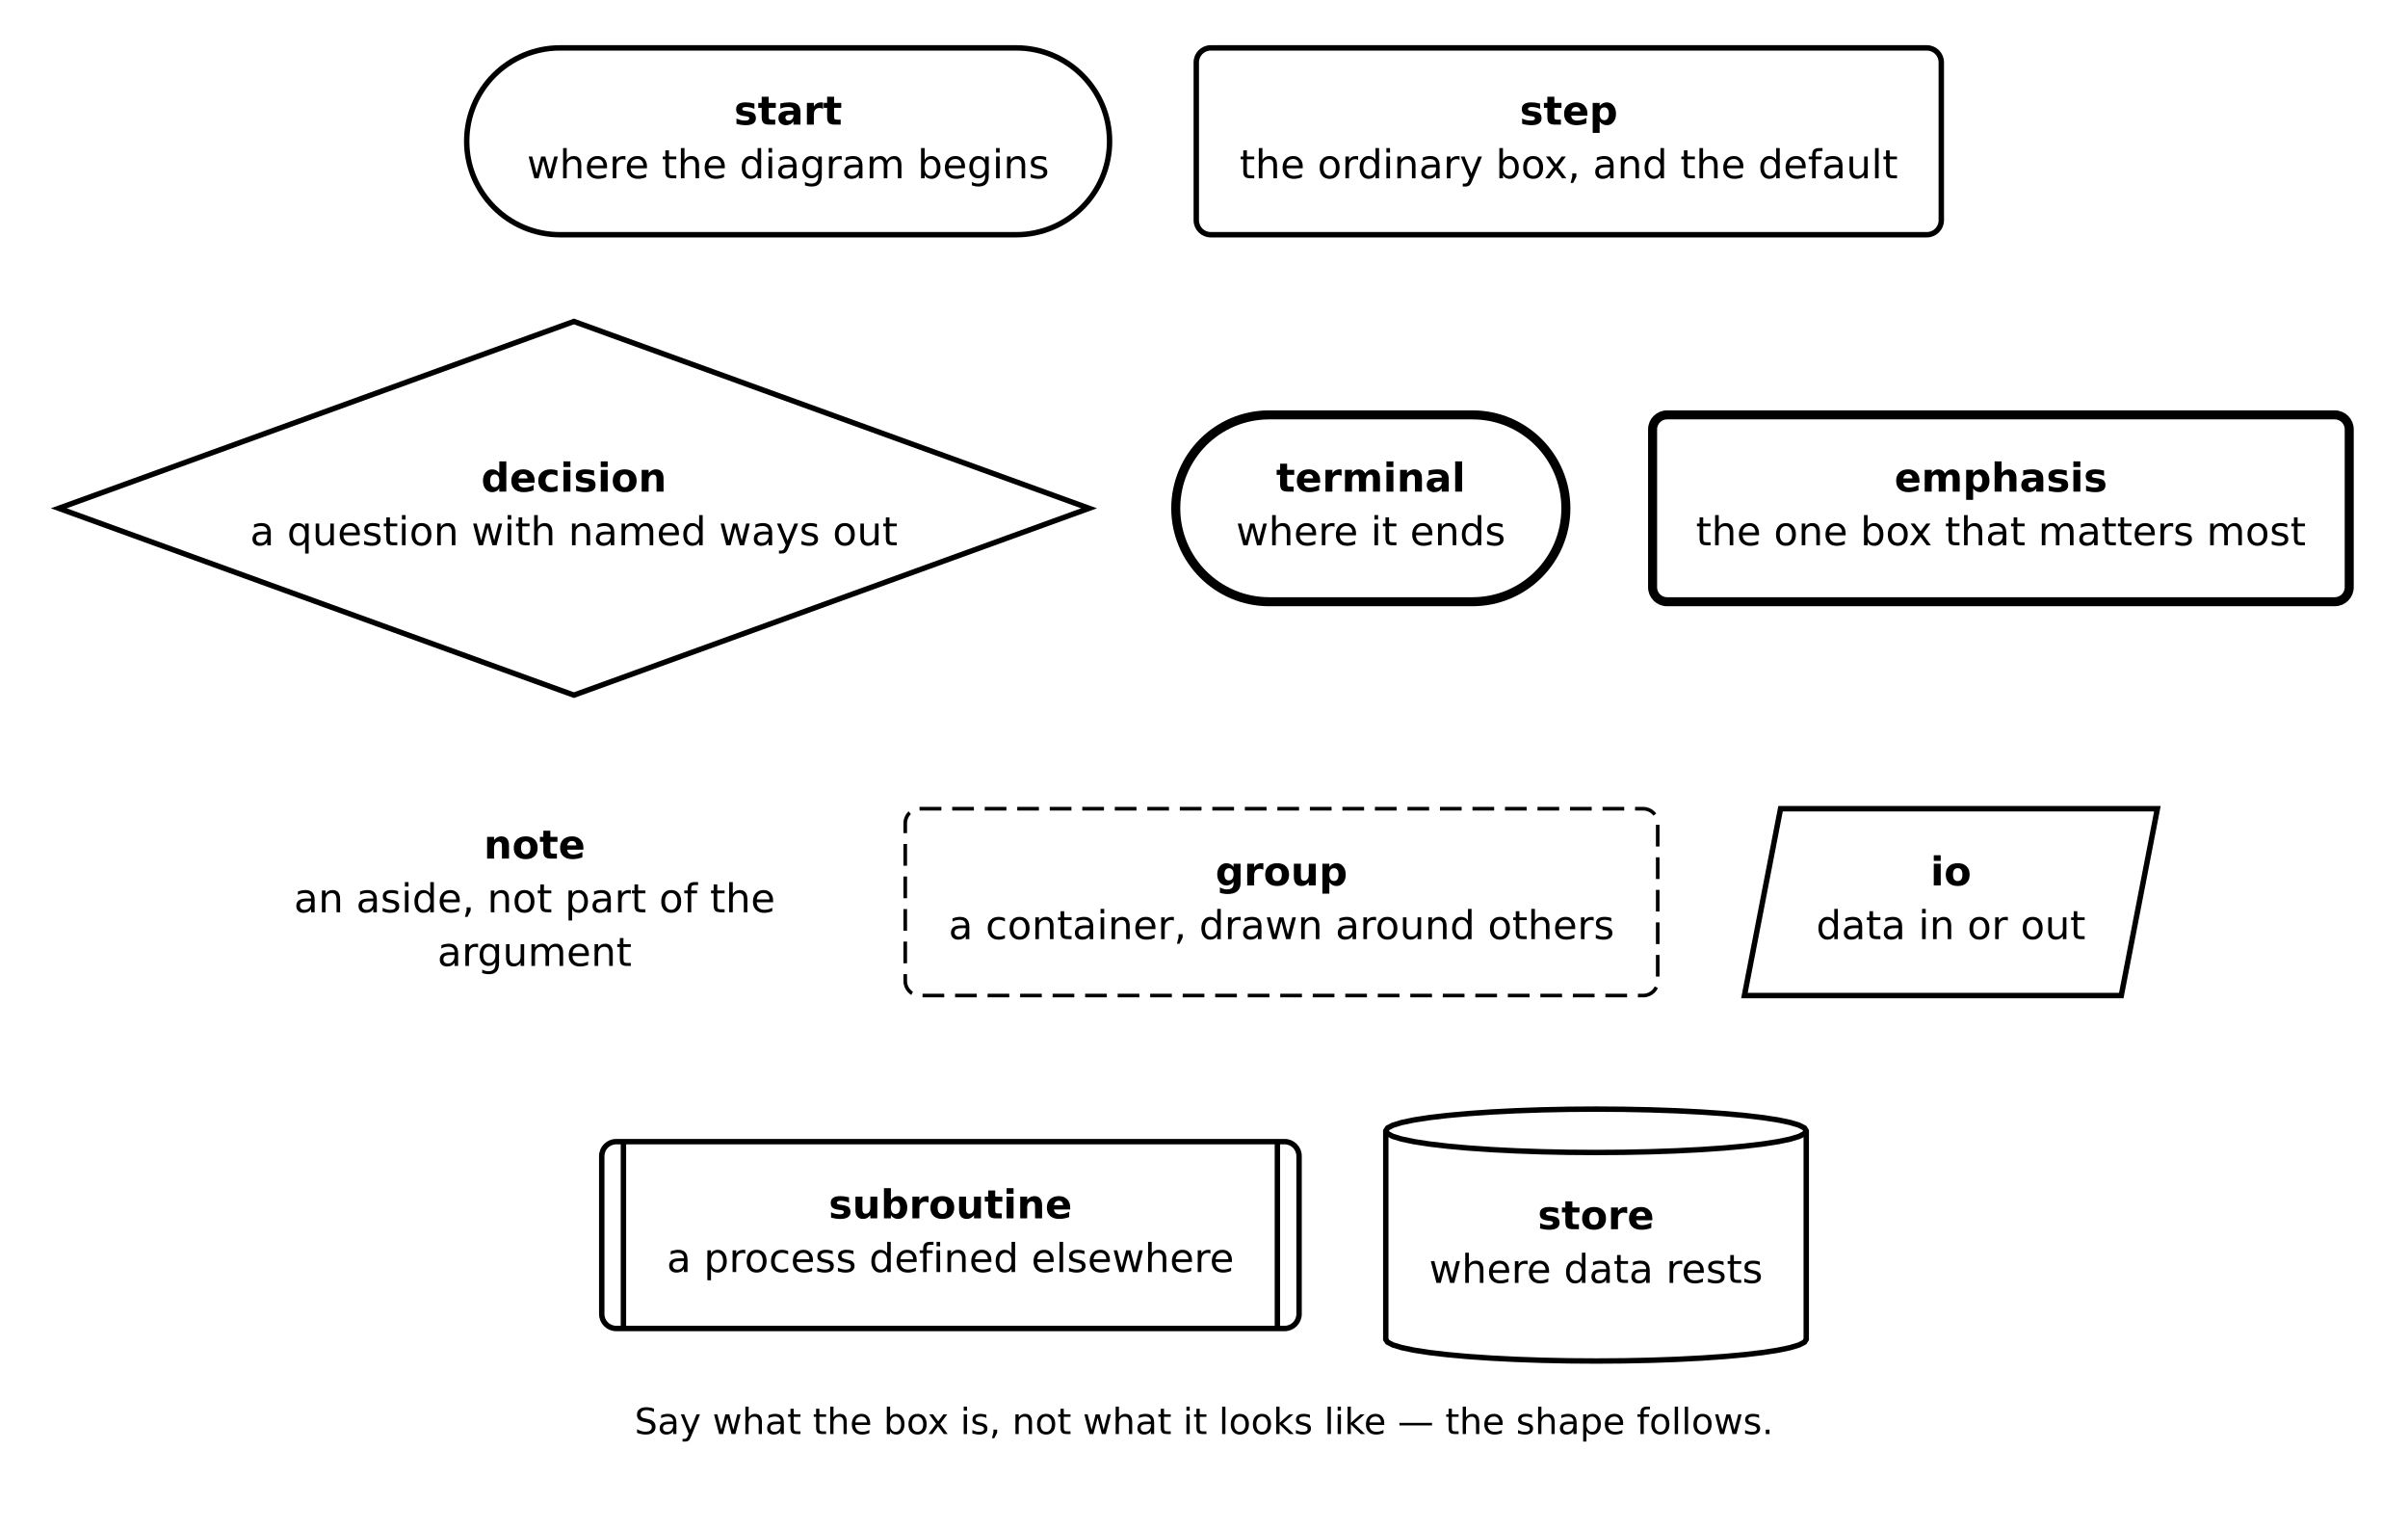
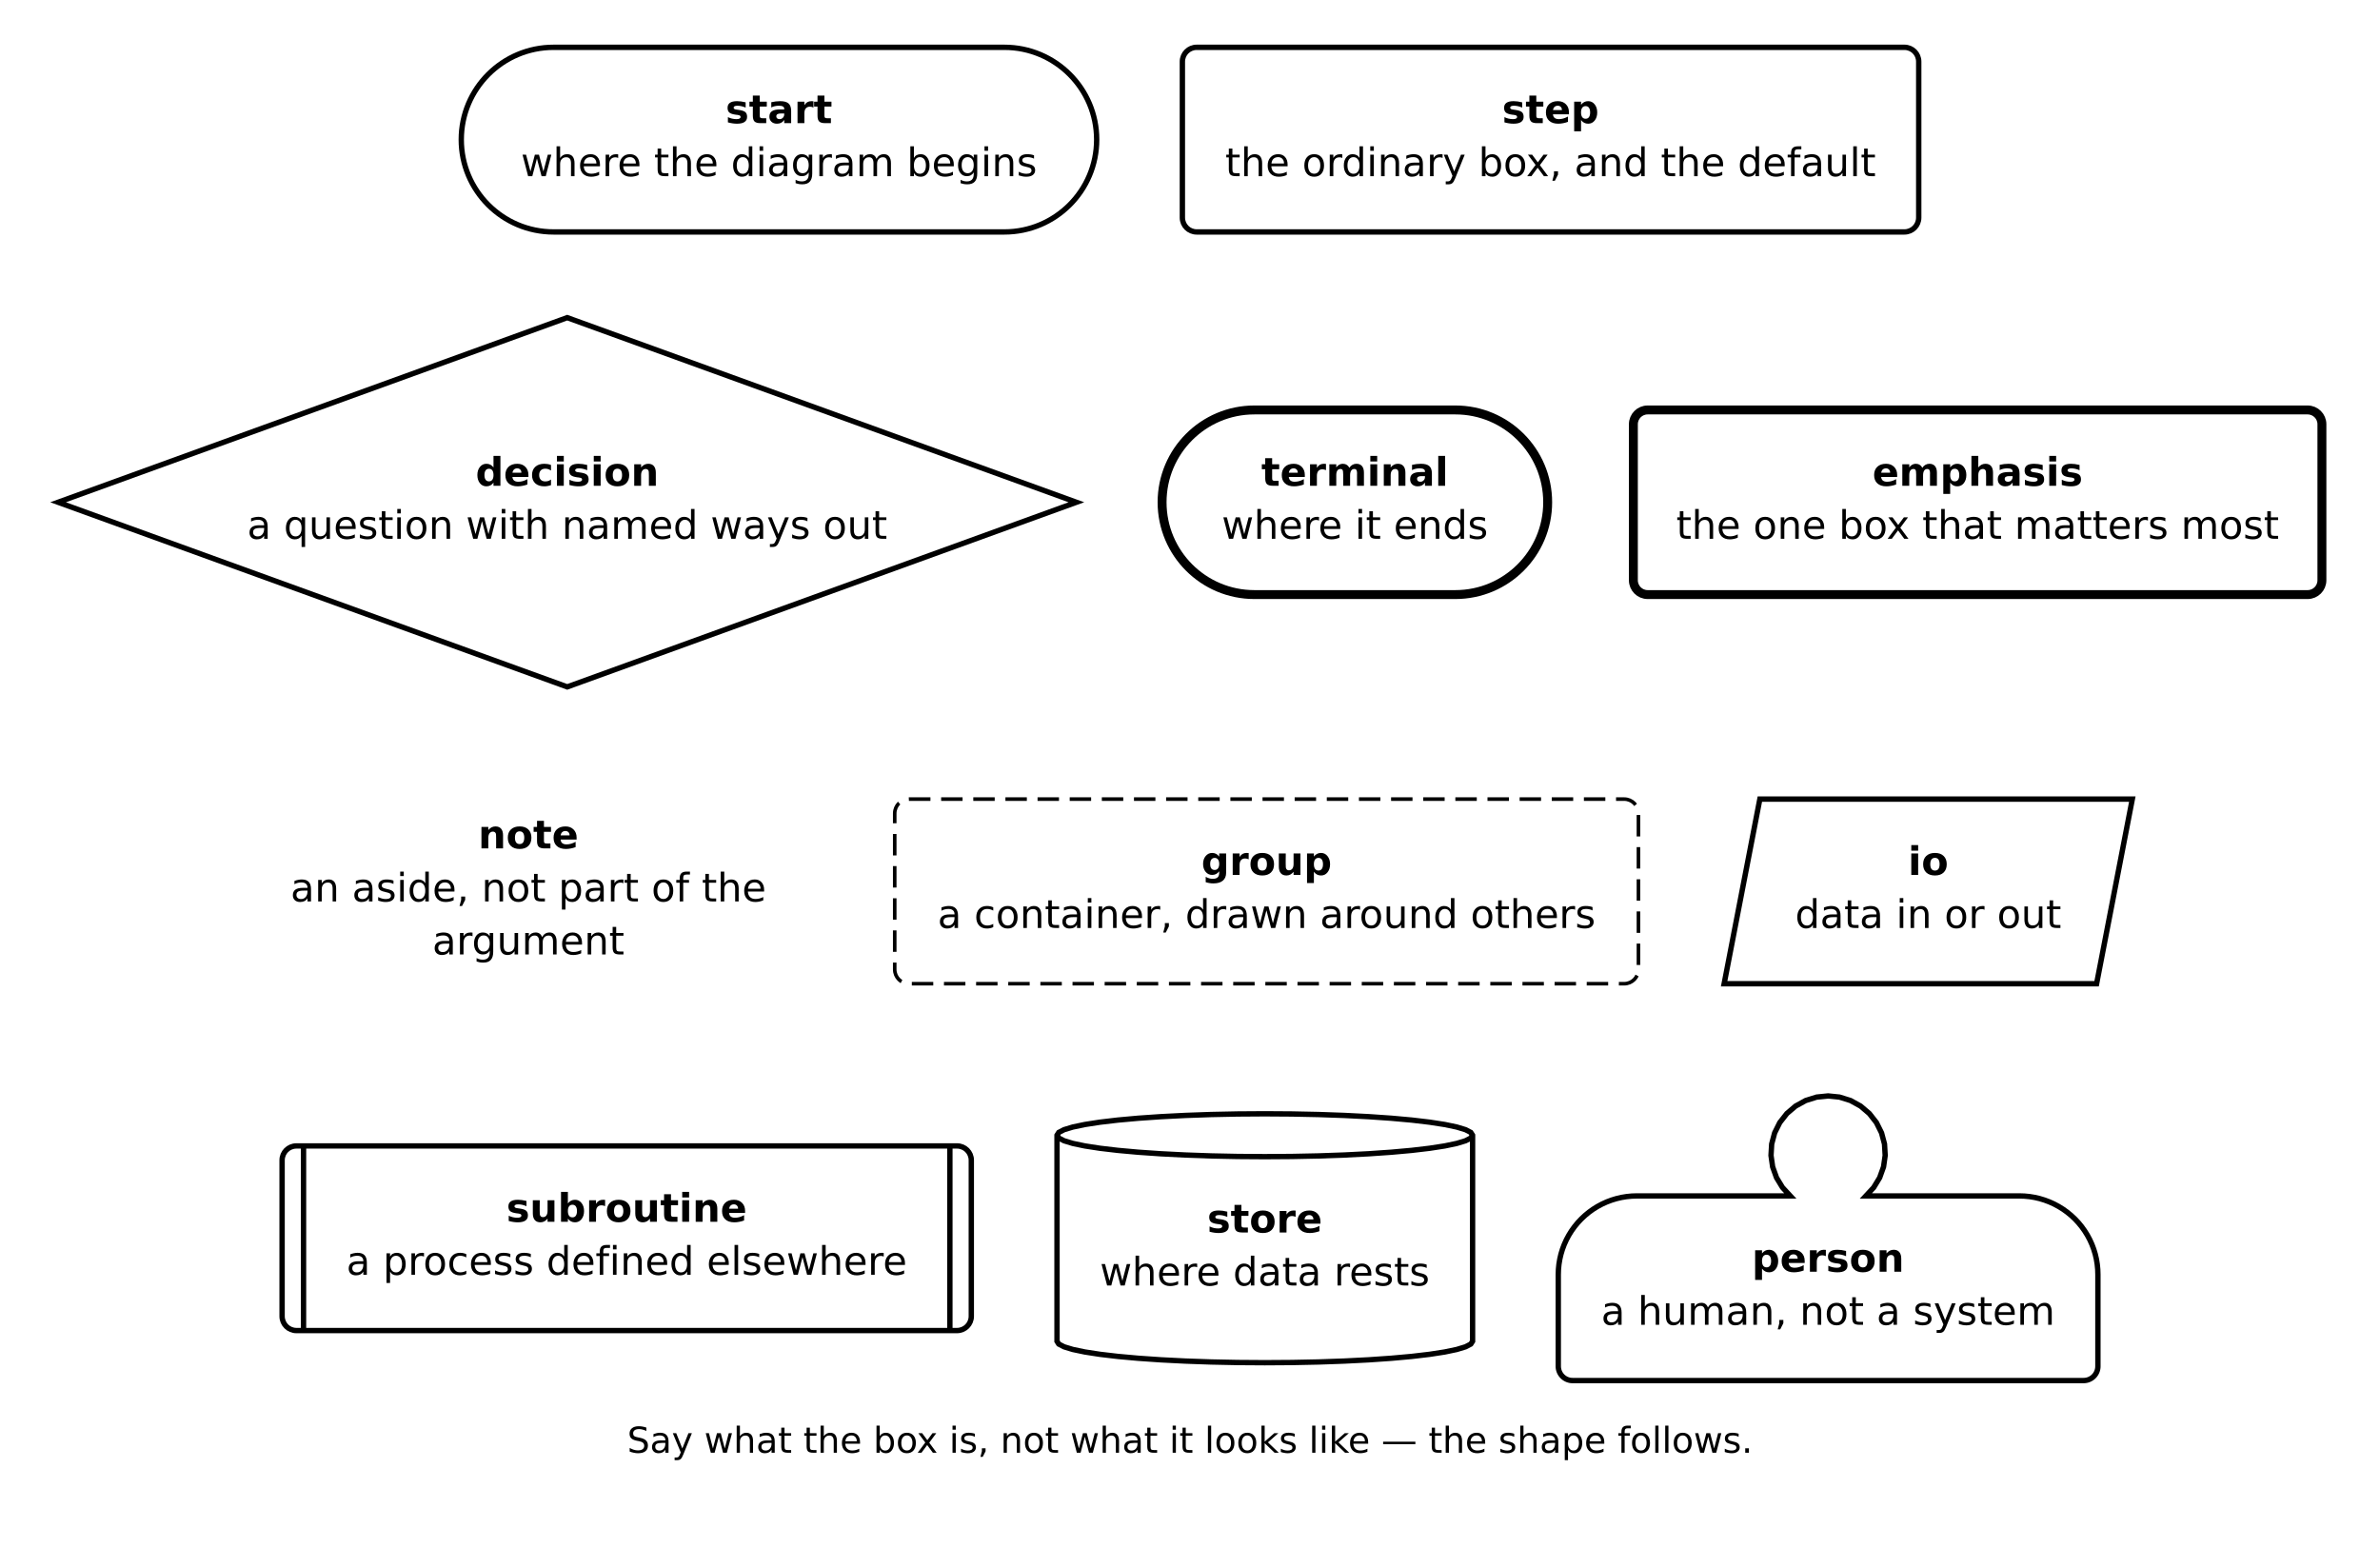
- <svg xmlns="http://www.w3.org/2000/svg" viewBox="-1.25 -1.25 666.5 423.35" role="img" aria-labelledby="ds3a6b4e87f0-title ds3a6b4e87f0-desc">
+ <svg xmlns="http://www.w3.org/2000/svg" viewBox="-1.25 -1.25 666.5 433.35" role="img" aria-labelledby="ds5b94068e43-title ds5b94068e43-desc">
  <polygon points="157.6,87.7 300.182,139.4 157.6,191.1 15.018,139.4" fill="none" stroke="currentColor" stroke-width="1.5" />
  <text x="157.6" y="134.783" font-family="'DejaVu Sans', sans-serif" font-size="11" fill="currentColor" text-anchor="middle">
    <tspan font-weight="bold">decision</tspan>
  </text>
  <text x="157.6" y="149.633" font-family="'DejaVu Sans', sans-serif" font-size="11" fill="currentColor" text-anchor="middle">
    <tspan>a question with named ways out</tspan>
  </text>
  <rect x="456.163" y="113.55" width="192.819" height="51.7" rx="4" fill="none" stroke="currentColor" stroke-width="2.5" />
  <text x="552.572" y="134.783" font-family="'DejaVu Sans', sans-serif" font-size="11" fill="currentColor" text-anchor="middle">
    <tspan font-weight="bold">emphasis</tspan>
  </text>
  <text x="552.572" y="149.633" font-family="'DejaVu Sans', sans-serif" font-size="11" fill="currentColor" text-anchor="middle">
    <tspan>the one box that matters most</tspan>
  </text>
  <rect x="249.31" y="222.525" width="208.271" height="51.7" rx="4" fill="none" stroke="currentColor" stroke-width="1" stroke-dasharray="6 3" />
  <text x="353.446" y="243.758" font-family="'DejaVu Sans', sans-serif" font-size="11" fill="currentColor" text-anchor="middle">
    <tspan font-weight="bold">group</tspan>
  </text>
  <text x="353.446" y="258.608" font-family="'DejaVu Sans', sans-serif" font-size="11" fill="currentColor" text-anchor="middle">
    <tspan>a container, drawn around others</tspan>
  </text>
  <polygon points="491.582,222.525 595.888,222.525 585.888,274.225 481.582,274.225" fill="none" stroke="currentColor" stroke-width="1.5" />
  <text x="538.735" y="243.758" font-family="'DejaVu Sans', sans-serif" font-size="11" fill="currentColor" text-anchor="middle">
    <tspan font-weight="bold">io</tspan>
  </text>
  <text x="538.735" y="258.608" font-family="'DejaVu Sans', sans-serif" font-size="11" fill="currentColor" text-anchor="middle">
    <tspan>data in or out</tspan>
  </text>
  <text x="146.711" y="236.333" font-family="'DejaVu Sans', sans-serif" font-size="11" fill="currentColor" text-anchor="middle">
    <tspan font-weight="bold">note</tspan>
  </text>
  <text x="146.711" y="251.183" font-family="'DejaVu Sans', sans-serif" font-size="11" fill="currentColor" text-anchor="middle">
    <tspan>an aside, not part of the</tspan>
  </text>
  <text x="146.711" y="266.033" font-family="'DejaVu Sans', sans-serif" font-size="11" fill="currentColor" text-anchor="middle">
    <tspan>argument</tspan>
  </text>
+   <polygon points="521.276,333.65 564.251,333.65 565.69,333.697 567.123,333.838 568.543,334.073 569.945,334.4 571.323,334.818 572.671,335.325 573.982,335.919 575.251,336.597 576.474,337.358 577.644,338.196 578.757,339.11 579.808,340.094 580.792,341.144 581.705,342.257 582.544,343.427 583.304,344.65 583.983,345.92 584.577,347.231 585.084,348.578 585.502,349.956 585.829,351.358 586.063,352.778 586.204,354.211 586.251,355.65 586.251,381.35 586.243,381.612 586.217,381.872 586.175,382.13 586.115,382.385 586.039,382.636 585.947,382.881 585.839,383.119 585.716,383.35 585.577,383.572 585.425,383.785 585.259,383.987 585.08,384.178 584.889,384.357 584.687,384.523 584.474,384.676 584.251,384.814 584.021,384.937 583.782,385.046 583.537,385.138 583.287,385.214 583.032,385.273 582.774,385.316 582.513,385.341 582.251,385.35 439.134,385.35 438.872,385.341 438.612,385.316 438.353,385.273 438.099,385.214 437.848,385.138 437.603,385.046 437.365,384.937 437.134,384.814 436.912,384.676 436.699,384.523 436.496,384.357 436.305,384.178 436.126,383.987 435.96,383.785 435.808,383.572 435.67,383.35 435.546,383.119 435.438,382.881 435.346,382.636 435.27,382.385 435.211,382.13 435.168,381.872 435.142,381.612 435.134,381.35 435.134,355.65 435.181,354.211 435.322,352.778 435.557,351.358 435.883,349.956 436.301,348.578 436.808,347.231 437.403,345.92 438.081,344.65 438.841,343.427 439.68,342.257 440.593,341.144 441.577,340.094 442.628,339.11 443.741,338.196 444.911,337.358 446.134,336.597 447.403,335.919 448.715,335.325 450.062,334.818 451.44,334.4 452.842,334.073 454.262,333.838 455.695,333.697 457.134,333.65 500.11,333.65 500.11,333.65 497.921,331.288 496.25,328.536 495.164,325.505 494.707,322.318 494.896,319.104 495.726,315.993 497.162,313.111 499.145,310.575 501.596,308.487 504.416,306.933 507.489,305.974 510.693,305.65 513.896,305.974 516.97,306.933 519.789,308.487 522.24,310.575 524.224,313.111 525.659,315.993 526.489,319.104 526.679,322.318 526.221,325.505 525.135,328.536 523.464,331.288 521.276,333.65" fill="none" stroke="currentColor" stroke-width="1.5" />
+   <text x="510.693" y="354.883" font-family="'DejaVu Sans', sans-serif" font-size="11" fill="currentColor" text-anchor="middle">
+     <tspan font-weight="bold">person</tspan>
+   </text>
+   <text x="510.693" y="369.733" font-family="'DejaVu Sans', sans-serif" font-size="11" fill="currentColor" text-anchor="middle">
+     <tspan>a human, not a system</tspan>
+   </text>
  <rect x="127.926" y="12" width="177.94" height="51.7" rx="25.85" fill="none" stroke="currentColor" stroke-width="1.5" />
  <text x="216.896" y="33.233" font-family="'DejaVu Sans', sans-serif" font-size="11" fill="currentColor" text-anchor="middle">
    <tspan font-weight="bold">start</tspan>
  </text>
  <text x="216.896" y="48.083" font-family="'DejaVu Sans', sans-serif" font-size="11" fill="currentColor" text-anchor="middle">
    <tspan>where the diagram begins</tspan>
  </text>
  <rect x="329.865" y="12" width="206.209" height="51.7" rx="4" fill="none" stroke="currentColor" stroke-width="1.5" />
  <text x="432.97" y="33.233" font-family="'DejaVu Sans', sans-serif" font-size="11" fill="currentColor" text-anchor="middle">
    <tspan font-weight="bold">step</tspan>
  </text>
  <text x="432.97" y="48.083" font-family="'DejaVu Sans', sans-serif" font-size="11" fill="currentColor" text-anchor="middle">
    <tspan>the ordinary box, and the default</tspan>
  </text>
-   <polygon points="382.315,311.65 382.813,310.867 384.298,310.097 386.745,309.354 390.111,308.65 394.34,307.997 399.358,307.407 405.081,306.89 411.41,306.454 418.236,306.107 425.444,305.854 432.909,305.701 440.504,305.65 448.099,305.701 455.564,305.854 462.772,306.107 469.598,306.454 475.927,306.89 481.65,307.407 486.668,307.997 490.897,308.65 494.263,309.354 496.71,310.097 498.195,310.867 498.693,311.65 498.693,369.35 498.195,370.133 496.71,370.903 494.263,371.646 490.897,372.35 486.668,373.003 481.65,373.593 475.927,374.11 469.598,374.546 462.772,374.893 455.564,375.146 448.099,375.299 440.504,375.35 432.909,375.299 425.444,375.146 418.236,374.893 411.41,374.546 405.081,374.11 399.358,373.593 394.34,373.003 390.111,372.35 386.745,371.646 384.298,370.903 382.813,370.133 382.315,369.35" fill="none" stroke="currentColor" stroke-width="1.5" />
-   <path d="M 498.693 311.65 L 498.195 312.433 L 496.71 313.203 L 494.263 313.946 L 490.897 314.65 L 486.668 315.303 L 481.65 315.893 L 475.927 316.41 L 469.598 316.846 L 462.772 317.193 L 455.564 317.446 L 448.099 317.599 L 440.504 317.65 L 432.909 317.599 L 425.444 317.446 L 418.236 317.193 L 411.41 316.846 L 405.081 316.41 L 399.358 315.893 L 394.34 315.303 L 390.111 314.65 L 386.745 313.946 L 384.298 313.203 L 382.813 312.433 L 382.315 311.65" fill="none" stroke="currentColor" stroke-width="1.5" />
-   <text x="440.504" y="338.883" font-family="'DejaVu Sans', sans-serif" font-size="11" fill="currentColor" text-anchor="middle">
+   <polygon points="294.756,316.65 295.254,315.867 296.739,315.097 299.186,314.354 302.552,313.65 306.781,312.997 311.799,312.407 317.522,311.89 323.851,311.454 330.677,311.107 337.885,310.854 345.35,310.701 352.945,310.65 360.54,310.701 368.005,310.854 375.213,311.107 382.039,311.454 388.368,311.89 394.091,312.407 399.109,312.997 403.338,313.65 406.704,314.354 409.151,315.097 410.636,315.867 411.134,316.65 411.134,374.35 410.636,375.133 409.151,375.903 406.704,376.646 403.338,377.35 399.109,378.003 394.091,378.593 388.368,379.11 382.039,379.546 375.213,379.893 368.005,380.146 360.54,380.299 352.945,380.35 345.35,380.299 337.885,380.146 330.677,379.893 323.851,379.546 317.522,379.11 311.799,378.593 306.781,378.003 302.552,377.35 299.186,376.646 296.739,375.903 295.254,375.133 294.756,374.35" fill="none" stroke="currentColor" stroke-width="1.5" />
+   <path d="M 411.134 316.65 L 410.636 317.433 L 409.151 318.203 L 406.704 318.946 L 403.338 319.65 L 399.109 320.303 L 394.091 320.893 L 388.368 321.41 L 382.039 321.846 L 375.213 322.193 L 368.005 322.446 L 360.54 322.599 L 352.945 322.65 L 345.35 322.599 L 337.885 322.446 L 330.677 322.193 L 323.851 321.846 L 317.522 321.41 L 311.799 320.893 L 306.781 320.303 L 302.552 319.65 L 299.186 318.946 L 296.739 318.203 L 295.254 317.433 L 294.756 316.65" fill="none" stroke="currentColor" stroke-width="1.5" />
+   <text x="352.945" y="343.883" font-family="'DejaVu Sans', sans-serif" font-size="11" fill="currentColor" text-anchor="middle">
    <tspan font-weight="bold">store</tspan>
  </text>
-   <text x="440.504" y="353.733" font-family="'DejaVu Sans', sans-serif" font-size="11" fill="currentColor" text-anchor="middle">
+   <text x="352.945" y="358.733" font-family="'DejaVu Sans', sans-serif" font-size="11" fill="currentColor" text-anchor="middle">
    <tspan>where data rests</tspan>
  </text>
-   <rect x="165.307" y="314.65" width="193.008" height="51.7" rx="4" fill="none" stroke="currentColor" stroke-width="1.5" />
-   <path d="M 171.307 314.65 L 171.307 366.35" fill="none" stroke="currentColor" stroke-width="1.5" />
-   <path d="M 352.315 314.65 L 352.315 366.35" fill="none" stroke="currentColor" stroke-width="1.5" />
-   <text x="261.811" y="335.883" font-family="'DejaVu Sans', sans-serif" font-size="11" fill="currentColor" text-anchor="middle">
+   <rect x="77.749" y="319.65" width="193.008" height="51.7" rx="4" fill="none" stroke="currentColor" stroke-width="1.5" />
+   <path d="M 83.749 319.65 L 83.749 371.35" fill="none" stroke="currentColor" stroke-width="1.5" />
+   <path d="M 264.756 319.65 L 264.756 371.35" fill="none" stroke="currentColor" stroke-width="1.5" />
+   <text x="174.252" y="340.883" font-family="'DejaVu Sans', sans-serif" font-size="11" fill="currentColor" text-anchor="middle">
    <tspan font-weight="bold">subroutine</tspan>
  </text>
-   <text x="261.811" y="350.733" font-family="'DejaVu Sans', sans-serif" font-size="11" fill="currentColor" text-anchor="middle">
+   <text x="174.252" y="355.733" font-family="'DejaVu Sans', sans-serif" font-size="11" fill="currentColor" text-anchor="middle">
    <tspan>a process defined elsewhere</tspan>
  </text>
  <rect x="324.182" y="113.55" width="107.981" height="51.7" rx="25.85" fill="none" stroke="currentColor" stroke-width="2.5" />
  <text x="378.172" y="134.783" font-family="'DejaVu Sans', sans-serif" font-size="11" fill="currentColor" text-anchor="middle">
    <tspan font-weight="bold">terminal</tspan>
  </text>
  <text x="378.172" y="149.633" font-family="'DejaVu Sans', sans-serif" font-size="11" fill="currentColor" text-anchor="middle">
    <tspan>where it ends</tspan>
  </text>
-   <text x="332" y="395.562" font-family="'DejaVu Sans', sans-serif" font-size="10" fill="currentColor" text-anchor="middle">
+   <text x="332" y="405.562" font-family="'DejaVu Sans', sans-serif" font-size="10" fill="currentColor" text-anchor="middle">
    <tspan>Say what the box is, not what it looks like — the shape follows.</tspan>
  </text>
</svg>
